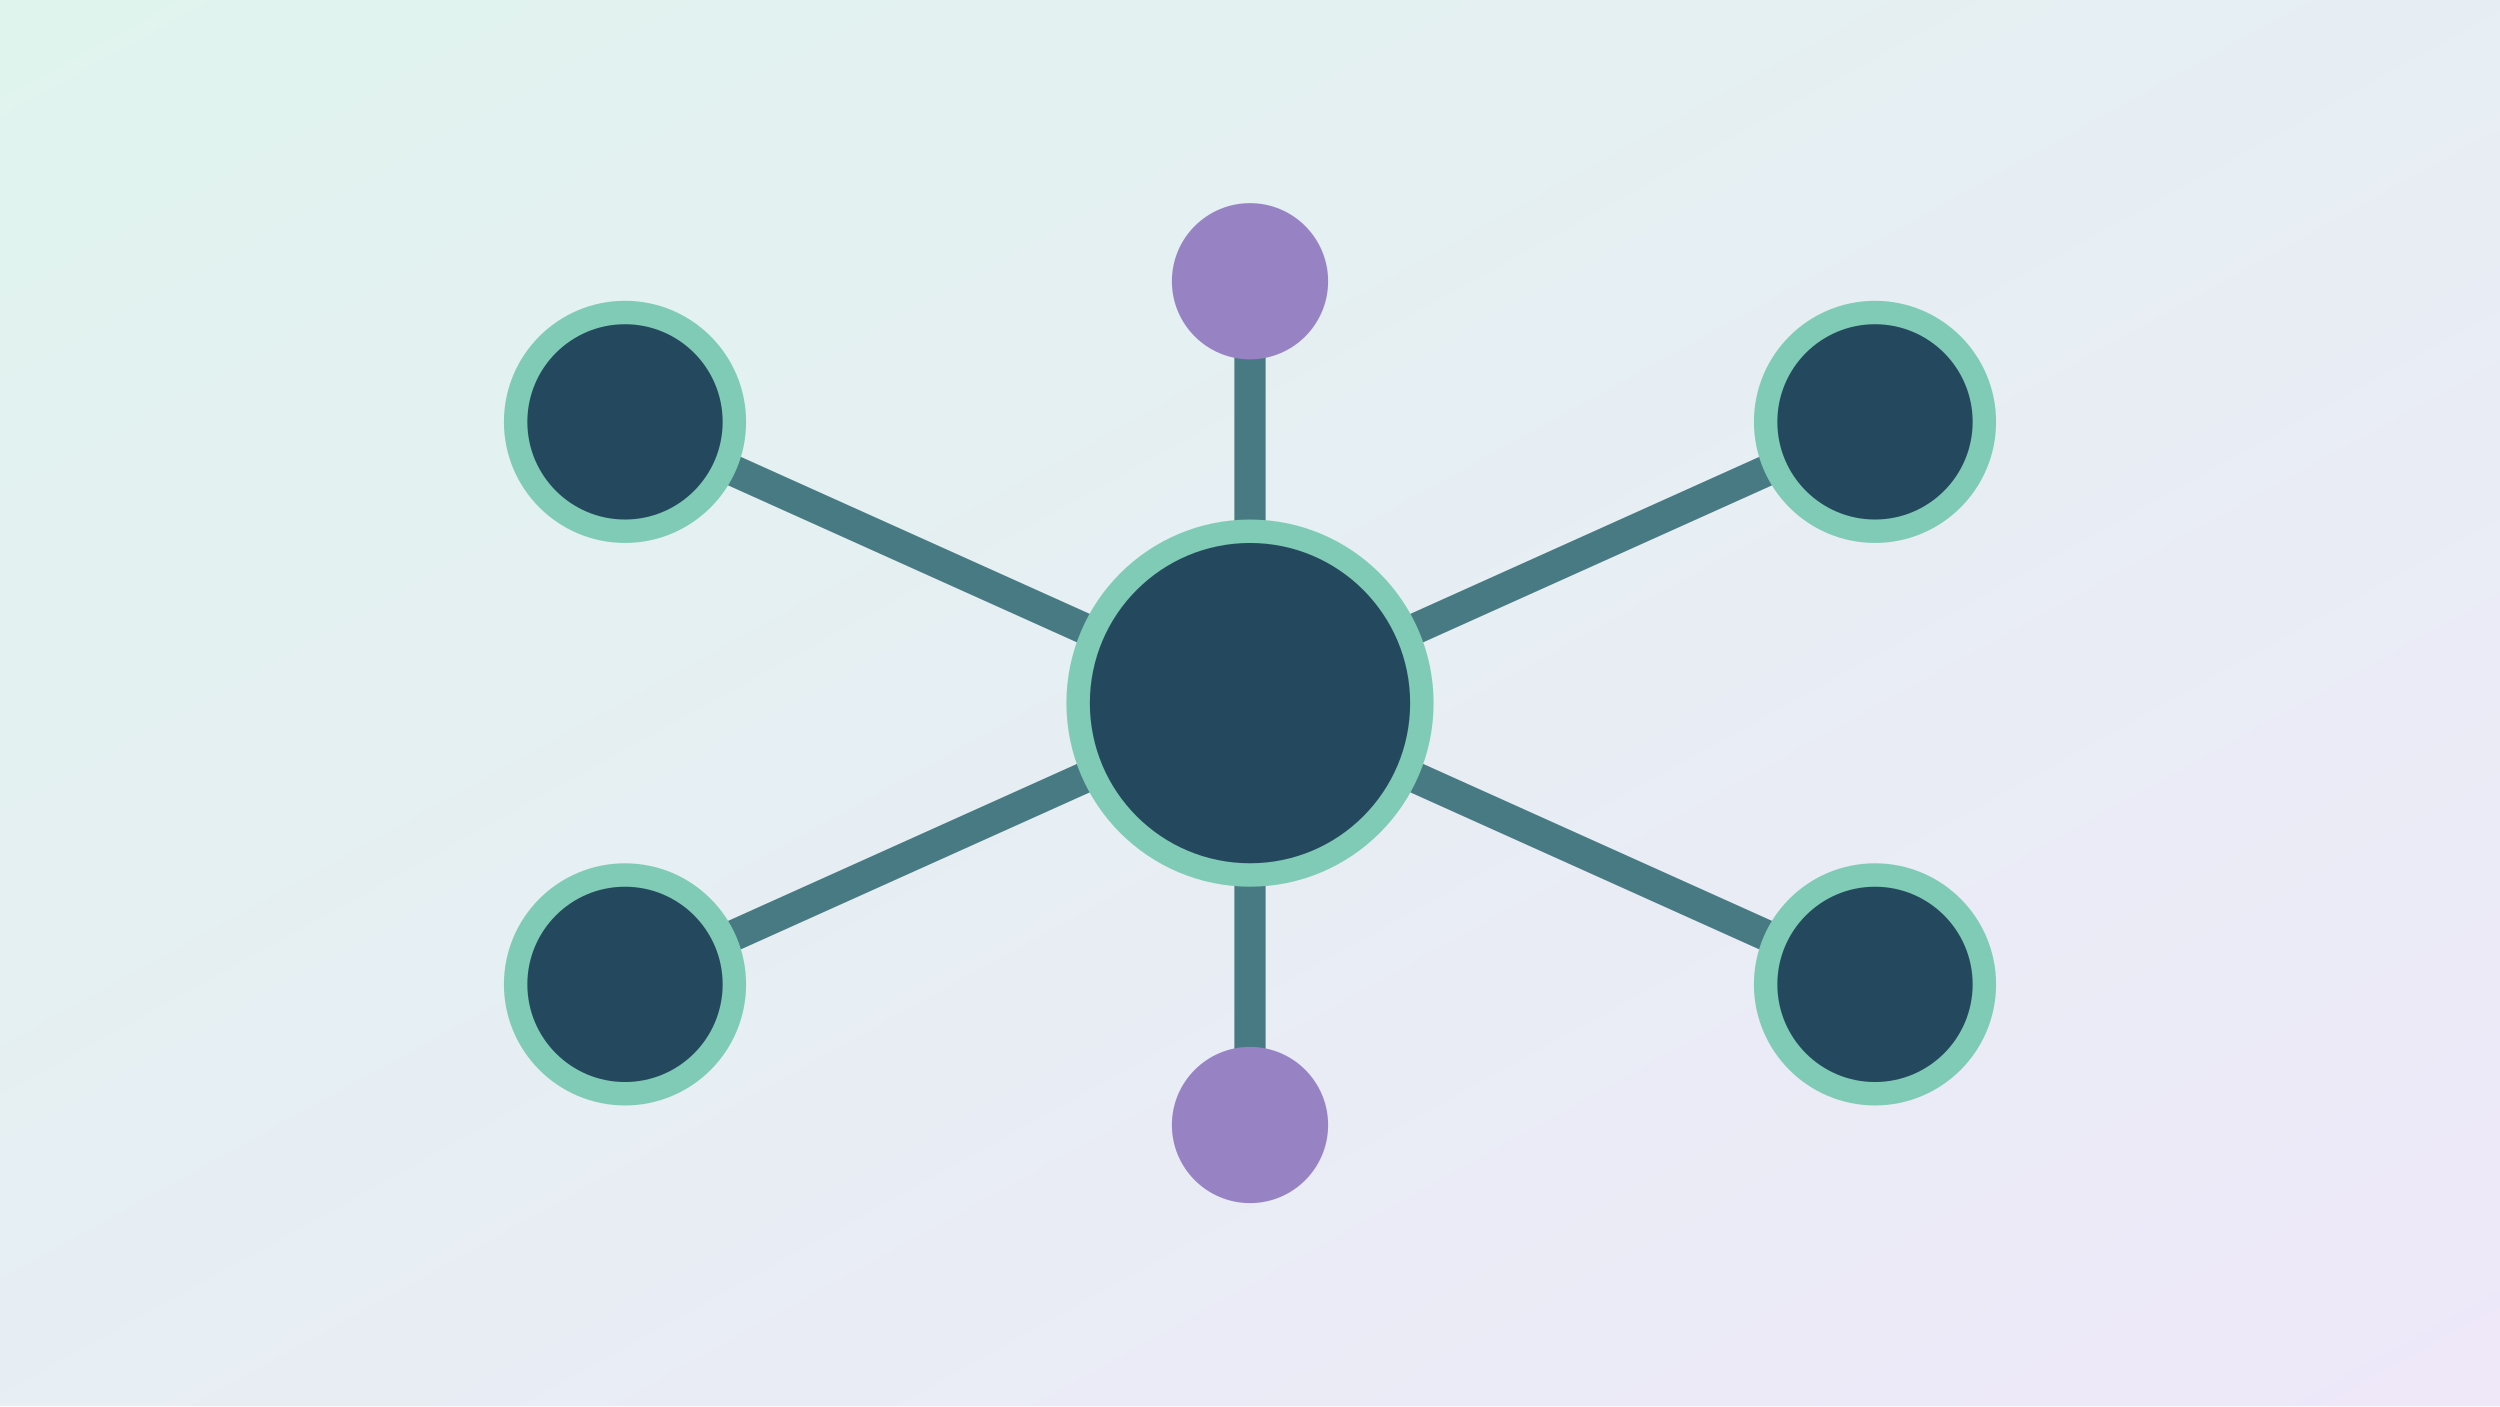
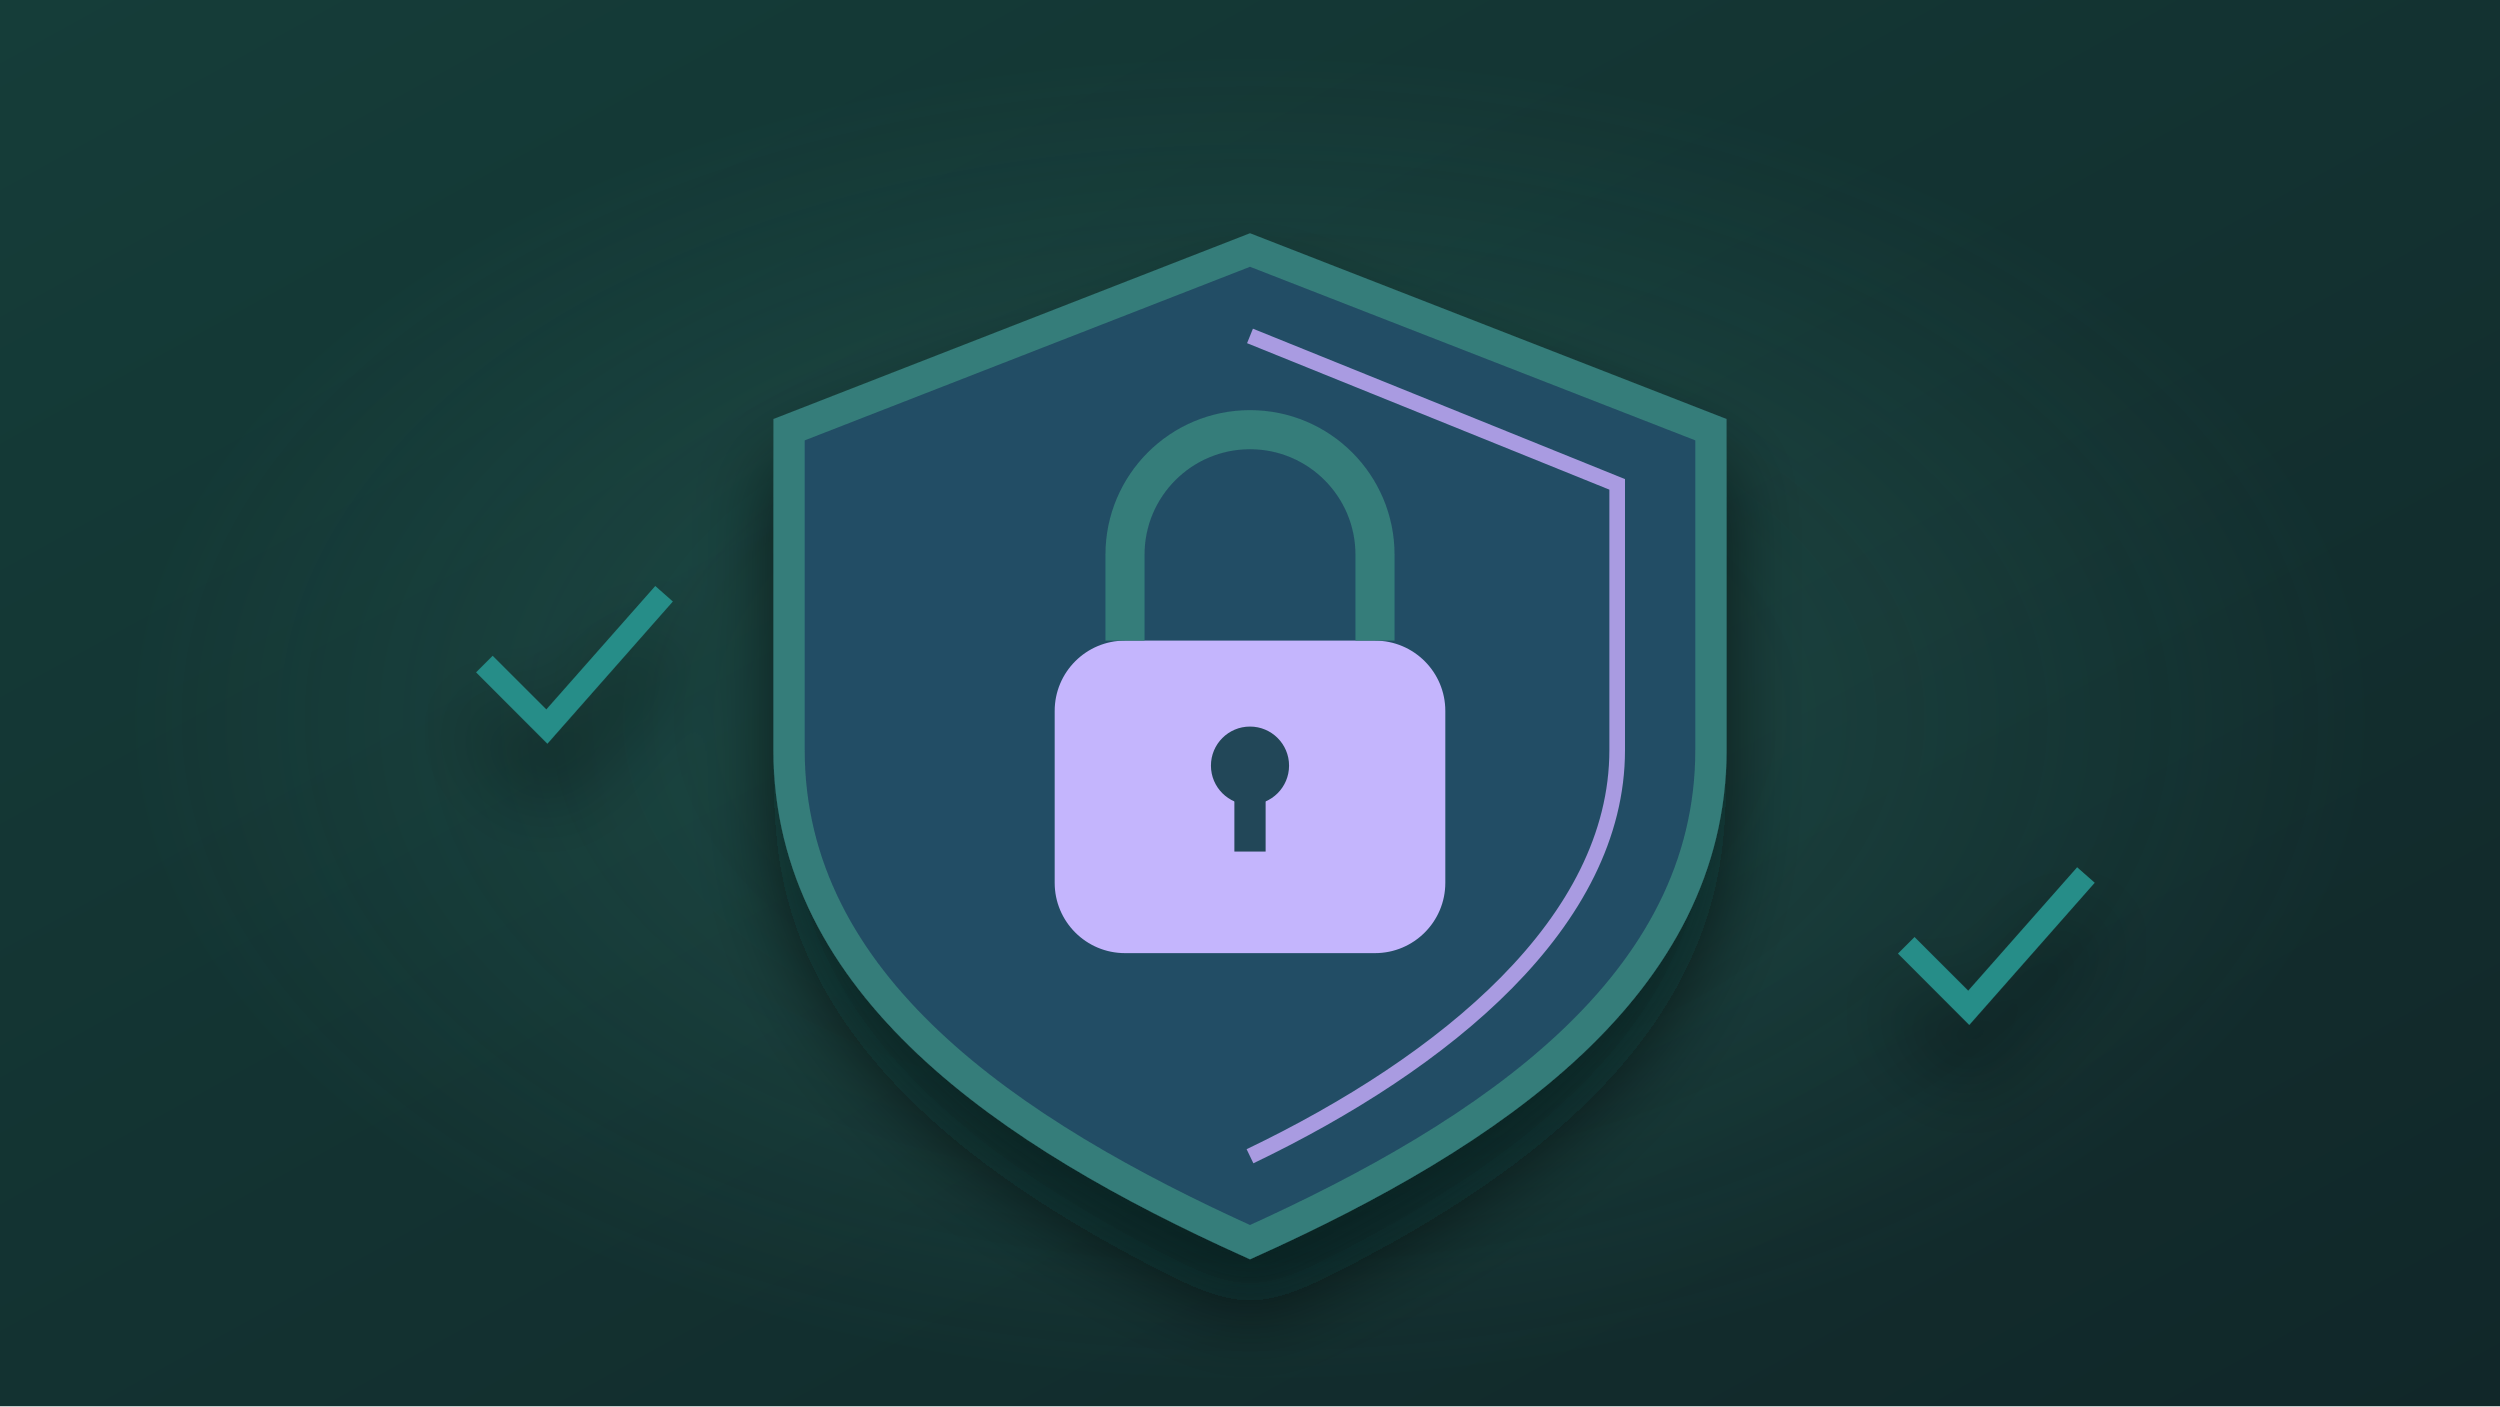
<svg xmlns="http://www.w3.org/2000/svg" viewBox="0 0 320 180" width="320" height="180">
  <defs>
-     <linearGradient id="bg" x2="1" y2="1">
-       <stop stop-color="#e0f4ee" />
-       <stop offset="1" stop-color="#eee8f9" />
+     <linearGradient id="bg" x1="0" y1="0" x2="1" y2="1">
+       <stop stop-color="#153d39" />
+       <stop offset="1" stop-color="#112729" />
    </linearGradient>
+     <filter id="depth" x="-35%" y="-35%" width="170%" height="180%">
+       <feDropShadow dx="0" dy="7" stdDeviation="5" flood-color="#020b0d" flood-opacity=".6" />
+     </filter>
+     <radialGradient id="halo">
+       <stop stop-color="#5aceb5" stop-opacity=".18" />
+       <stop offset="1" stop-color="#5aceb5" stop-opacity="0" />
+     </radialGradient>
  </defs>
  <rect width="320" height="180" fill="url(#bg)" />
-   <g fill="none" stroke="#477a82" stroke-width="4">
-     <path d="m80 54 80 36 80-36m-160 72 80-36 80 36m-80-90v108" />
+   <ellipse cx="160" cy="92" rx="145" ry="85" fill="url(#halo)" />
+   <g filter="url(#depth)">
+     <path d="m160 32 59 23v41c0 30-28 49-59 63-31-14-59-33-59-63V55Z" fill="#234e65" stroke="#357d7a" stroke-width="4" />
+     <path d="m160 43 47 19v34c0 22-22 40-47 52" fill="none" stroke="#a99be1" stroke-width="2" />
+     <rect x="135" y="82" width="50" height="40" rx="9" fill="#c4b5fd" />
+     <path d="M144 82V71a16 16 0 0 1 32 0v11" fill="none" stroke="#357d7a" stroke-width="5" />
+     <circle cx="160" cy="98" r="5" fill="#244658" />
+     <path d="M160 99v10" stroke="#244658" stroke-width="4" />
+     <path d="m62 85 8 8 15-17m159 45 8 8 15-17" fill="none" stroke="#278d88" stroke-width="3" />
  </g>
-   <g fill="#24485d" stroke="#80cbb6" stroke-width="3">
-     <circle cx="160" cy="90" r="22" />
-     <circle cx="80" cy="54" r="14" />
-     <circle cx="80" cy="126" r="14" />
-     <circle cx="240" cy="54" r="14" />
-     <circle cx="240" cy="126" r="14" />
-   </g>
-   <circle cx="160" cy="36" r="10" fill="#9783c4" />
-   <circle cx="160" cy="144" r="10" fill="#9783c4" />
</svg>
